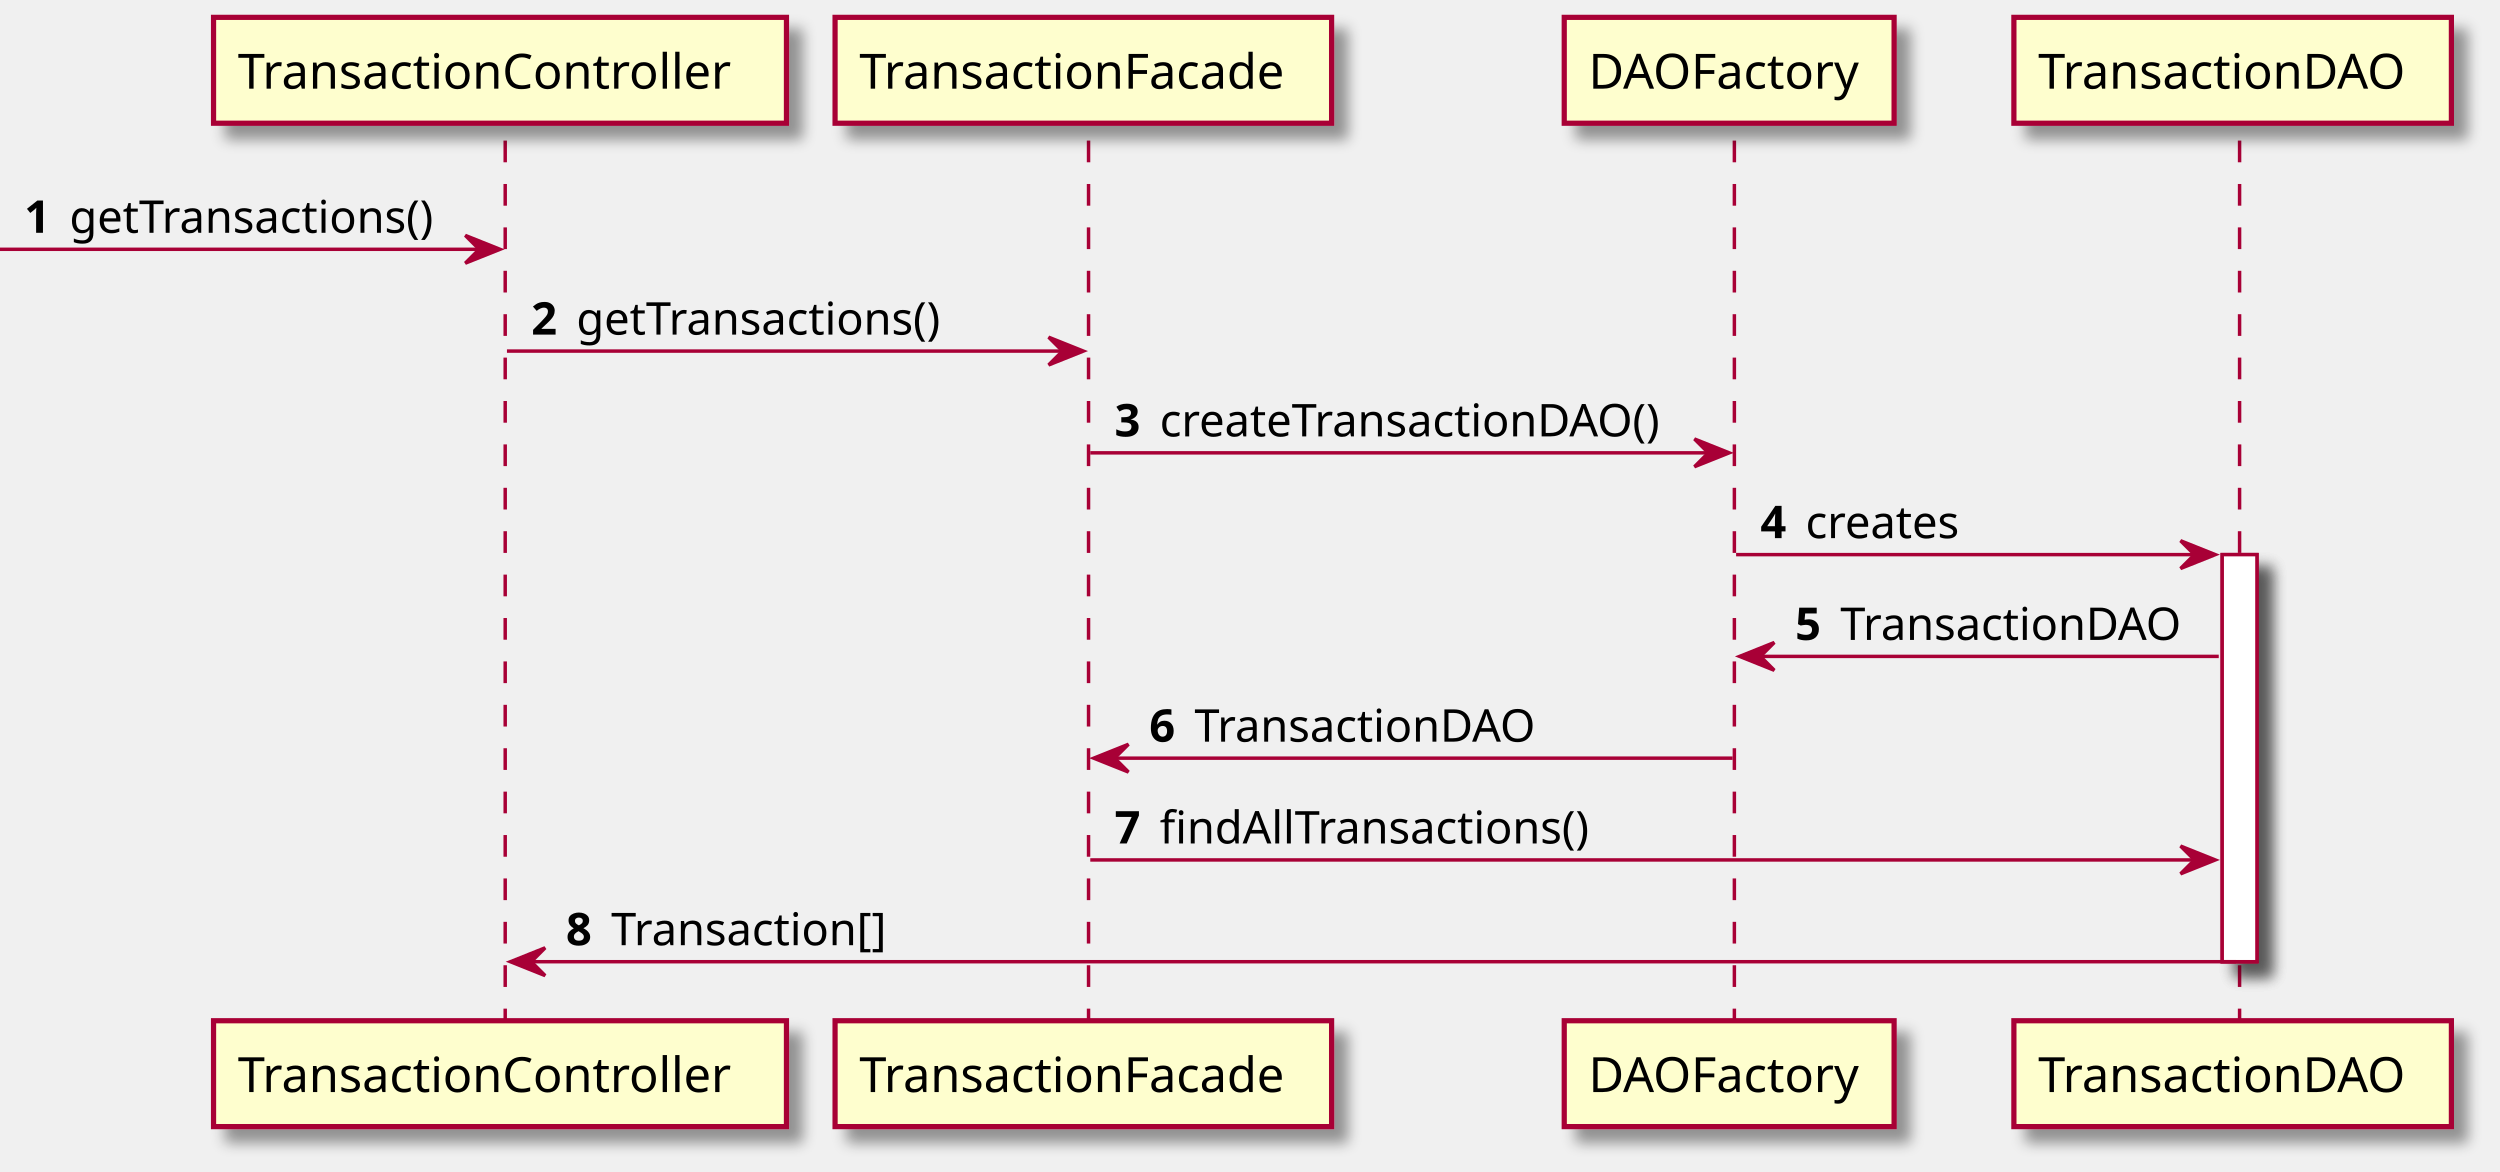
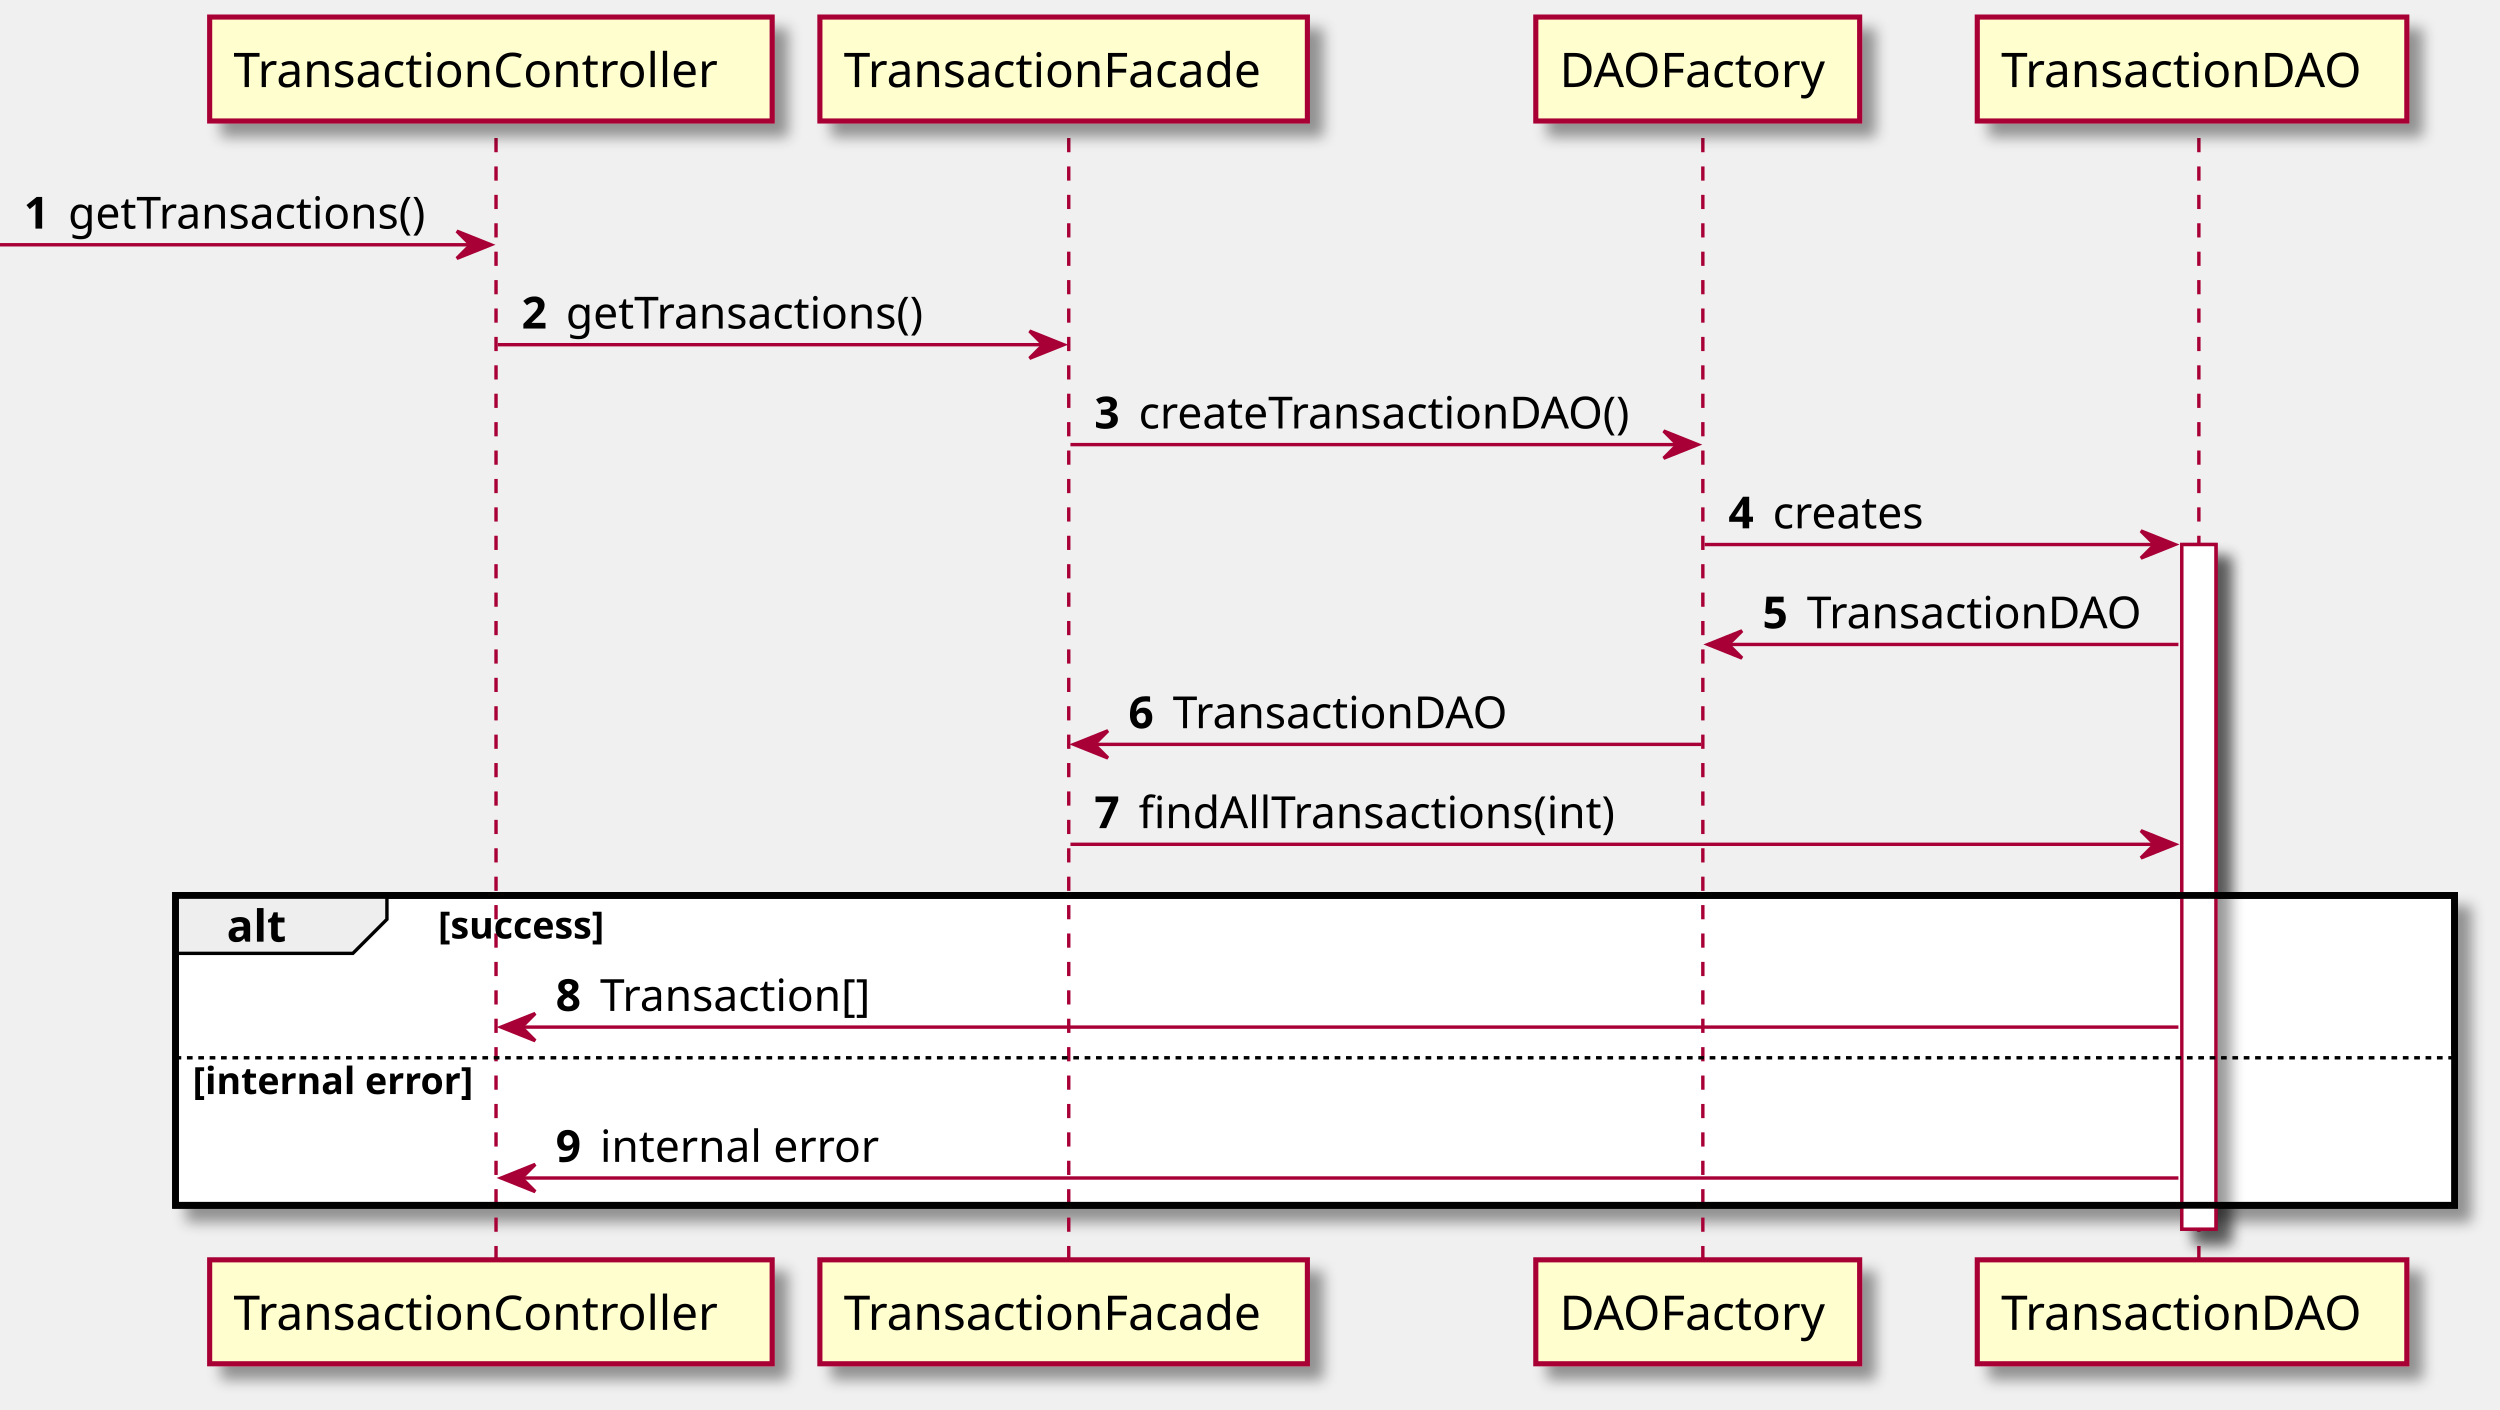
- <svg xmlns="http://www.w3.org/2000/svg" contentScriptType="application/ecmascript" contentStyleType="text/css" height="270.4px" preserveAspectRatio="none" style="width:576px;height:270px;" version="1.1" viewBox="0 0 576 270" width="576px" zoomAndPan="magnify">
+ <svg xmlns="http://www.w3.org/2000/svg" contentScriptType="application/ecmascript" contentStyleType="text/css" height="496.8px" preserveAspectRatio="none" style="width:880px;height:496px;" version="1.1" viewBox="0 0 880 496" width="880.8px" zoomAndPan="magnify">
  <defs>
-     <filter height="300%" id="f1sovxuo7v46mf" width="300%" x="-1" y="-1">
-       <feGaussianBlur result="blurOut" stdDeviation="1.6" />
+     <filter height="300%" id="fqktzwh2hk2ns" width="300%" x="-1" y="-1">
+       <feGaussianBlur result="blurOut" stdDeviation="2.4" />
      <feColorMatrix in="blurOut" result="blurOut2" type="matrix" values="0 0 0 0 0 0 0 0 0 0 0 0 0 0 0 0 0 0 .4 0" />
-       <feOffset dx="3.2" dy="3.2" in="blurOut2" result="blurOut3" />
+       <feOffset dx="4.8" dy="4.8" in="blurOut2" result="blurOut3" />
      <feBlend in="SourceGraphic" in2="blurOut3" mode="normal" />
    </filter>
  </defs>
  <g>
-     <rect fill="#FFFFFF" filter="url(#f1sovxuo7v46mf)" height="93.794" style="stroke: #A80036; stroke-width: 0.8;" width="8" x="512" y="127.784" />
-     <line style="stroke: #A80036; stroke-width: 0.8; stroke-dasharray: 5.0,5.0;" x1="116.4" x2="116.4" y1="32.391" y2="235.978" />
-     <line style="stroke: #A80036; stroke-width: 0.8; stroke-dasharray: 5.0,5.0;" x1="250.8" x2="250.8" y1="32.391" y2="235.978" />
-     <line style="stroke: #A80036; stroke-width: 0.8; stroke-dasharray: 5.0,5.0;" x1="399.6" x2="399.6" y1="32.391" y2="235.978" />
-     <line style="stroke: #A80036; stroke-width: 0.8; stroke-dasharray: 5.0,5.0;" x1="516" x2="516" y1="32.391" y2="235.978" />
-     <rect fill="#FEFECE" filter="url(#f1sovxuo7v46mf)" height="24.391" style="stroke: #A80036; stroke-width: 1.2;" width="132" x="49.2" y="4" />
-     <text fill="#000000" font-family="sans-serif" font-size="11.2" lengthAdjust="spacingAndGlyphs" textLength="120.8" x="54.8" y="20.428">TransactionController</text>
-     <rect fill="#FEFECE" filter="url(#f1sovxuo7v46mf)" height="24.391" style="stroke: #A80036; stroke-width: 1.2;" width="132" x="49.2" y="235.178" />
-     <text fill="#000000" font-family="sans-serif" font-size="11.2" lengthAdjust="spacingAndGlyphs" textLength="120.8" x="54.8" y="251.606">TransactionController</text>
-     <rect fill="#FEFECE" filter="url(#f1sovxuo7v46mf)" height="24.391" style="stroke: #A80036; stroke-width: 1.2;" width="114.4" x="192.4" y="4" />
-     <text fill="#000000" font-family="sans-serif" font-size="11.2" lengthAdjust="spacingAndGlyphs" textLength="103.2" x="198" y="20.428">TransactionFacade</text>
-     <rect fill="#FEFECE" filter="url(#f1sovxuo7v46mf)" height="24.391" style="stroke: #A80036; stroke-width: 1.2;" width="114.4" x="192.4" y="235.178" />
-     <text fill="#000000" font-family="sans-serif" font-size="11.2" lengthAdjust="spacingAndGlyphs" textLength="103.2" x="198" y="251.606">TransactionFacade</text>
-     <rect fill="#FEFECE" filter="url(#f1sovxuo7v46mf)" height="24.391" style="stroke: #A80036; stroke-width: 1.2;" width="76" x="360.4" y="4" />
-     <text fill="#000000" font-family="sans-serif" font-size="11.2" lengthAdjust="spacingAndGlyphs" textLength="64.8" x="366" y="20.428">DAOFactory</text>
-     <rect fill="#FEFECE" filter="url(#f1sovxuo7v46mf)" height="24.391" style="stroke: #A80036; stroke-width: 1.2;" width="76" x="360.4" y="235.178" />
-     <text fill="#000000" font-family="sans-serif" font-size="11.2" lengthAdjust="spacingAndGlyphs" textLength="64.8" x="366" y="251.606">DAOFactory</text>
-     <rect fill="#FEFECE" filter="url(#f1sovxuo7v46mf)" height="24.391" style="stroke: #A80036; stroke-width: 1.2;" width="100.8" x="464" y="4" />
-     <text fill="#000000" font-family="sans-serif" font-size="11.2" lengthAdjust="spacingAndGlyphs" textLength="89.6" x="469.6" y="20.428">TransactionDAO</text>
-     <rect fill="#FEFECE" filter="url(#f1sovxuo7v46mf)" height="24.391" style="stroke: #A80036; stroke-width: 1.2;" width="100.8" x="464" y="235.178" />
-     <text fill="#000000" font-family="sans-serif" font-size="11.2" lengthAdjust="spacingAndGlyphs" textLength="89.6" x="469.6" y="251.606">TransactionDAO</text>
-     <rect fill="#FFFFFF" filter="url(#f1sovxuo7v46mf)" height="93.794" style="stroke: #A80036; stroke-width: 0.8;" width="8" x="512" y="127.784" />
-     <polygon fill="#A80036" points="107.2,54.239,115.2,57.439,107.2,60.639,110.4,57.439" style="stroke: #A80036; stroke-width: 0.8;" />
-     <line style="stroke: #A80036; stroke-width: 0.8;" x1="0" x2="112" y1="57.439" y2="57.439" />
-     <text fill="#000000" font-family="sans-serif" font-size="10.4" font-weight="bold" lengthAdjust="spacingAndGlyphs" textLength="7.2" x="5.6" y="53.645">1</text>
-     <text fill="#000000" font-family="sans-serif" font-size="10.4" lengthAdjust="spacingAndGlyphs" textLength="87.2" x="16" y="53.645">getTransactions()</text>
-     <polygon fill="#A80036" points="241.6,77.688,249.6,80.888,241.6,84.088,244.8,80.888" style="stroke: #A80036; stroke-width: 0.8;" />
-     <line style="stroke: #A80036; stroke-width: 0.8;" x1="116.8" x2="246.4" y1="80.888" y2="80.888" />
-     <text fill="#000000" font-family="sans-serif" font-size="10.4" font-weight="bold" lengthAdjust="spacingAndGlyphs" textLength="7.2" x="122.4" y="77.094">2</text>
-     <text fill="#000000" font-family="sans-serif" font-size="10.4" lengthAdjust="spacingAndGlyphs" textLength="87.2" x="132.8" y="77.094">getTransactions()</text>
-     <polygon fill="#A80036" points="390.4,101.136,398.4,104.336,390.4,107.536,393.6,104.336" style="stroke: #A80036; stroke-width: 0.8;" />
-     <line style="stroke: #A80036; stroke-width: 0.8;" x1="251.2" x2="395.2" y1="104.336" y2="104.336" />
-     <text fill="#000000" font-family="sans-serif" font-size="10.4" font-weight="bold" lengthAdjust="spacingAndGlyphs" textLength="7.2" x="256.8" y="100.542">3</text>
-     <text fill="#000000" font-family="sans-serif" font-size="10.4" lengthAdjust="spacingAndGlyphs" textLength="119.2" x="267.2" y="100.542">createTransactionDAO()</text>
-     <polygon fill="#A80036" points="502.4,124.584,510.4,127.784,502.4,130.984,505.6,127.784" style="stroke: #A80036; stroke-width: 0.8;" />
-     <line style="stroke: #A80036; stroke-width: 0.8;" x1="400" x2="507.2" y1="127.784" y2="127.784" />
-     <text fill="#000000" font-family="sans-serif" font-size="10.4" font-weight="bold" lengthAdjust="spacingAndGlyphs" textLength="7.2" x="405.6" y="123.991">4</text>
-     <text fill="#000000" font-family="sans-serif" font-size="10.4" lengthAdjust="spacingAndGlyphs" textLength="36" x="416" y="123.991">creates</text>
-     <polygon fill="#A80036" points="408.8,148.033,400.8,151.233,408.8,154.433,405.6,151.233" style="stroke: #A80036; stroke-width: 0.8;" />
-     <line style="stroke: #A80036; stroke-width: 0.8;" x1="404" x2="511.2" y1="151.233" y2="151.233" />
-     <text fill="#000000" font-family="sans-serif" font-size="10.4" font-weight="bold" lengthAdjust="spacingAndGlyphs" textLength="7.2" x="413.6" y="147.439">5</text>
-     <text fill="#000000" font-family="sans-serif" font-size="10.4" lengthAdjust="spacingAndGlyphs" textLength="82.4" x="424" y="147.439">TransactionDAO</text>
-     <polygon fill="#A80036" points="260,171.481,252,174.681,260,177.881,256.8,174.681" style="stroke: #A80036; stroke-width: 0.8;" />
-     <line style="stroke: #A80036; stroke-width: 0.8;" x1="255.2" x2="399.2" y1="174.681" y2="174.681" />
-     <text fill="#000000" font-family="sans-serif" font-size="10.4" font-weight="bold" lengthAdjust="spacingAndGlyphs" textLength="7.2" x="264.8" y="170.887">6</text>
-     <text fill="#000000" font-family="sans-serif" font-size="10.4" lengthAdjust="spacingAndGlyphs" textLength="82.4" x="275.2" y="170.887">TransactionDAO</text>
-     <polygon fill="#A80036" points="502.4,194.93,510.4,198.13,502.4,201.33,505.6,198.13" style="stroke: #A80036; stroke-width: 0.8;" />
-     <line style="stroke: #A80036; stroke-width: 0.8;" x1="251.2" x2="507.2" y1="198.13" y2="198.13" />
-     <text fill="#000000" font-family="sans-serif" font-size="10.4" font-weight="bold" lengthAdjust="spacingAndGlyphs" textLength="7.2" x="256.8" y="194.336">7</text>
-     <text fill="#000000" font-family="sans-serif" font-size="10.4" lengthAdjust="spacingAndGlyphs" textLength="104.8" x="267.2" y="194.336">findAllTransactions()</text>
-     <polygon fill="#A80036" points="125.6,218.378,117.6,221.578,125.6,224.778,122.4,221.578" style="stroke: #A80036; stroke-width: 0.8;" />
-     <line style="stroke: #A80036; stroke-width: 0.8;" x1="120.8" x2="515.2" y1="221.578" y2="221.578" />
-     <text fill="#000000" font-family="sans-serif" font-size="10.4" font-weight="bold" lengthAdjust="spacingAndGlyphs" textLength="7.2" x="130.4" y="217.784">8</text>
-     <text fill="#000000" font-family="sans-serif" font-size="10.4" lengthAdjust="spacingAndGlyphs" textLength="65.6" x="140.8" y="217.784">Transaction[]</text>
+     <rect fill="#FFFFFF" filter="url(#fqktzwh2hk2ns)" height="240.982" style="stroke: #A80036; stroke-width: 1.2;" width="12" x="768" y="191.677" />
+     <rect fill="#FFFFFF" filter="url(#fqktzwh2hk2ns)" height="109.064" style="stroke: #000000; stroke-width: 2.4;" width="802.2" x="61.8" y="315.195" />
+     <rect fill="#FFFFFF" height="53.119" style="stroke: none; stroke-width: 1.2;" width="802.2" x="61.8" y="371.14" />
+     <line style="stroke: #A80036; stroke-width: 1.2; stroke-dasharray: 5.0,5.0;" x1="174.6" x2="174.6" y1="48.586" y2="444.659" />
+     <line style="stroke: #A80036; stroke-width: 1.2; stroke-dasharray: 5.0,5.0;" x1="376.2" x2="376.2" y1="48.586" y2="444.659" />
+     <line style="stroke: #A80036; stroke-width: 1.2; stroke-dasharray: 5.0,5.0;" x1="599.4" x2="599.4" y1="48.586" y2="444.659" />
+     <line style="stroke: #A80036; stroke-width: 1.2; stroke-dasharray: 5.0,5.0;" x1="774" x2="774" y1="48.586" y2="444.659" />
+     <rect fill="#FEFECE" filter="url(#fqktzwh2hk2ns)" height="36.586" style="stroke: #A80036; stroke-width: 1.8;" width="198" x="73.8" y="6" />
+     <text fill="#000000" font-family="sans-serif" font-size="16.8" lengthAdjust="spacingAndGlyphs" textLength="181.2" x="82.2" y="30.642">TransactionController</text>
+     <rect fill="#FEFECE" filter="url(#fqktzwh2hk2ns)" height="36.586" style="stroke: #A80036; stroke-width: 1.8;" width="198" x="73.8" y="443.459" />
+     <text fill="#000000" font-family="sans-serif" font-size="16.8" lengthAdjust="spacingAndGlyphs" textLength="181.2" x="82.2" y="468.101">TransactionController</text>
+     <rect fill="#FEFECE" filter="url(#fqktzwh2hk2ns)" height="36.586" style="stroke: #A80036; stroke-width: 1.8;" width="171.6" x="288.6" y="6" />
+     <text fill="#000000" font-family="sans-serif" font-size="16.8" lengthAdjust="spacingAndGlyphs" textLength="154.8" x="297" y="30.642">TransactionFacade</text>
+     <rect fill="#FEFECE" filter="url(#fqktzwh2hk2ns)" height="36.586" style="stroke: #A80036; stroke-width: 1.8;" width="171.6" x="288.6" y="443.459" />
+     <text fill="#000000" font-family="sans-serif" font-size="16.8" lengthAdjust="spacingAndGlyphs" textLength="154.8" x="297" y="468.101">TransactionFacade</text>
+     <rect fill="#FEFECE" filter="url(#fqktzwh2hk2ns)" height="36.586" style="stroke: #A80036; stroke-width: 1.8;" width="114" x="540.6" y="6" />
+     <text fill="#000000" font-family="sans-serif" font-size="16.8" lengthAdjust="spacingAndGlyphs" textLength="97.2" x="549" y="30.642">DAOFactory</text>
+     <rect fill="#FEFECE" filter="url(#fqktzwh2hk2ns)" height="36.586" style="stroke: #A80036; stroke-width: 1.8;" width="114" x="540.6" y="443.459" />
+     <text fill="#000000" font-family="sans-serif" font-size="16.8" lengthAdjust="spacingAndGlyphs" textLength="97.2" x="549" y="468.101">DAOFactory</text>
+     <rect fill="#FEFECE" filter="url(#fqktzwh2hk2ns)" height="36.586" style="stroke: #A80036; stroke-width: 1.8;" width="151.2" x="696" y="6" />
+     <text fill="#000000" font-family="sans-serif" font-size="16.8" lengthAdjust="spacingAndGlyphs" textLength="134.4" x="704.4" y="30.642">TransactionDAO</text>
+     <rect fill="#FEFECE" filter="url(#fqktzwh2hk2ns)" height="36.586" style="stroke: #A80036; stroke-width: 1.8;" width="151.2" x="696" y="443.459" />
+     <text fill="#000000" font-family="sans-serif" font-size="16.8" lengthAdjust="spacingAndGlyphs" textLength="134.4" x="704.4" y="468.101">TransactionDAO</text>
+     <rect fill="#FFFFFF" filter="url(#fqktzwh2hk2ns)" height="240.982" style="stroke: #A80036; stroke-width: 1.2;" width="12" x="768" y="191.677" />
+     <polygon fill="#A80036" points="160.8,81.359,172.8,86.159,160.8,90.959,165.6,86.159" style="stroke: #A80036; stroke-width: 1.2;" />
+     <line style="stroke: #A80036; stroke-width: 1.2;" x1="0" x2="168" y1="86.159" y2="86.159" />
+     <text fill="#000000" font-family="sans-serif" font-size="15.6" font-weight="bold" lengthAdjust="spacingAndGlyphs" textLength="10.8" x="8.4" y="80.468">1</text>
+     <text fill="#000000" font-family="sans-serif" font-size="15.6" lengthAdjust="spacingAndGlyphs" textLength="130.8" x="24" y="80.468">getTransactions()</text>
+     <polygon fill="#A80036" points="362.4,116.531,374.4,121.331,362.4,126.131,367.2,121.331" style="stroke: #A80036; stroke-width: 1.2;" />
+     <line style="stroke: #A80036; stroke-width: 1.2;" x1="175.2" x2="369.6" y1="121.331" y2="121.331" />
+     <text fill="#000000" font-family="sans-serif" font-size="15.6" font-weight="bold" lengthAdjust="spacingAndGlyphs" textLength="10.8" x="183.6" y="115.641">2</text>
+     <text fill="#000000" font-family="sans-serif" font-size="15.6" lengthAdjust="spacingAndGlyphs" textLength="130.8" x="199.2" y="115.641">getTransactions()</text>
+     <polygon fill="#A80036" points="585.6,151.704,597.6,156.504,585.6,161.304,590.4,156.504" style="stroke: #A80036; stroke-width: 1.2;" />
+     <line style="stroke: #A80036; stroke-width: 1.2;" x1="376.8" x2="592.8" y1="156.504" y2="156.504" />
+     <text fill="#000000" font-family="sans-serif" font-size="15.6" font-weight="bold" lengthAdjust="spacingAndGlyphs" textLength="10.8" x="385.2" y="150.813">3</text>
+     <text fill="#000000" font-family="sans-serif" font-size="15.6" lengthAdjust="spacingAndGlyphs" textLength="178.8" x="400.8" y="150.813">createTransactionDAO()</text>
+     <polygon fill="#A80036" points="753.6,186.877,765.6,191.677,753.6,196.477,758.4,191.677" style="stroke: #A80036; stroke-width: 1.2;" />
+     <line style="stroke: #A80036; stroke-width: 1.2;" x1="600" x2="760.8" y1="191.677" y2="191.677" />
+     <text fill="#000000" font-family="sans-serif" font-size="15.6" font-weight="bold" lengthAdjust="spacingAndGlyphs" textLength="10.8" x="608.4" y="185.986">4</text>
+     <text fill="#000000" font-family="sans-serif" font-size="15.6" lengthAdjust="spacingAndGlyphs" textLength="54" x="624" y="185.986">creates</text>
+     <polygon fill="#A80036" points="613.2,222.049,601.2,226.849,613.2,231.649,608.4,226.849" style="stroke: #A80036; stroke-width: 1.2;" />
+     <line style="stroke: #A80036; stroke-width: 1.2;" x1="606" x2="766.8" y1="226.849" y2="226.849" />
+     <text fill="#000000" font-family="sans-serif" font-size="15.6" font-weight="bold" lengthAdjust="spacingAndGlyphs" textLength="10.8" x="620.4" y="221.159">5</text>
+     <text fill="#000000" font-family="sans-serif" font-size="15.6" lengthAdjust="spacingAndGlyphs" textLength="123.6" x="636" y="221.159">TransactionDAO</text>
+     <polygon fill="#A80036" points="390,257.222,378,262.022,390,266.822,385.2,262.022" style="stroke: #A80036; stroke-width: 1.2;" />
+     <line style="stroke: #A80036; stroke-width: 1.2;" x1="382.8" x2="598.8" y1="262.022" y2="262.022" />
+     <text fill="#000000" font-family="sans-serif" font-size="15.6" font-weight="bold" lengthAdjust="spacingAndGlyphs" textLength="10.8" x="397.2" y="256.331">6</text>
+     <text fill="#000000" font-family="sans-serif" font-size="15.6" lengthAdjust="spacingAndGlyphs" textLength="123.6" x="412.8" y="256.331">TransactionDAO</text>
+     <polygon fill="#A80036" points="753.6,292.394,765.6,297.195,753.6,301.995,758.4,297.195" style="stroke: #A80036; stroke-width: 1.2;" />
+     <line style="stroke: #A80036; stroke-width: 1.2;" x1="376.8" x2="760.8" y1="297.195" y2="297.195" />
+     <text fill="#000000" font-family="sans-serif" font-size="15.6" font-weight="bold" lengthAdjust="spacingAndGlyphs" textLength="10.8" x="385.2" y="291.504">7</text>
+     <text fill="#000000" font-family="sans-serif" font-size="15.6" lengthAdjust="spacingAndGlyphs" textLength="177.6" x="400.8" y="291.504">findAllTransactions(int)</text>
+     <path d="M61.8,315.195 L136.2,315.195 L136.2,323.594 L124.2,335.594 L61.8,335.594 L61.8,315.195 " fill="#EEEEEE" style="stroke: #000000; stroke-width: 1.2;" />
+     <rect fill="none" height="109.064" style="stroke: #000000; stroke-width: 2.4;" width="802.2" x="61.8" y="315.195" />
+     <text fill="#000000" font-family="sans-serif" font-size="15.6" font-weight="bold" lengthAdjust="spacingAndGlyphs" textLength="20.4" x="79.8" y="331.477">alt</text>
+     <text fill="#000000" font-family="sans-serif" font-size="13.2" font-weight="bold" lengthAdjust="spacingAndGlyphs" textLength="61.2" x="154.2" y="330.356">[success]</text>
+     <polygon fill="#A80036" points="188.4,356.74,176.4,361.54,188.4,366.34,183.6,361.54" style="stroke: #A80036; stroke-width: 1.2;" />
+     <line style="stroke: #A80036; stroke-width: 1.2;" x1="181.2" x2="766.8" y1="361.54" y2="361.54" />
+     <text fill="#000000" font-family="sans-serif" font-size="15.6" font-weight="bold" lengthAdjust="spacingAndGlyphs" textLength="10.8" x="195.6" y="355.849">8</text>
+     <text fill="#000000" font-family="sans-serif" font-size="15.6" lengthAdjust="spacingAndGlyphs" textLength="98.4" x="211.2" y="355.849">Transaction[]</text>
+     <line style="stroke: #000000; stroke-width: 1.2; stroke-dasharray: 2.0,2.0;" x1="61.8" x2="864" y1="372.34" y2="372.34" />
+     <text fill="#000000" font-family="sans-serif" font-size="13.2" font-weight="bold" lengthAdjust="spacingAndGlyphs" textLength="99.6" x="67.8" y="385.102">[internal error]</text>
+     <polygon fill="#A80036" points="188.4,409.859,176.4,414.659,188.4,419.459,183.6,414.659" style="stroke: #A80036; stroke-width: 1.2;" />
+     <line style="stroke: #A80036; stroke-width: 1.2;" x1="181.2" x2="766.8" y1="414.659" y2="414.659" />
+     <text fill="#000000" font-family="sans-serif" font-size="15.6" font-weight="bold" lengthAdjust="spacingAndGlyphs" textLength="10.8" x="195.6" y="408.968">9</text>
+     <text fill="#000000" font-family="sans-serif" font-size="15.6" lengthAdjust="spacingAndGlyphs" textLength="98.4" x="211.2" y="408.968">internal error</text>
  </g>
</svg>
